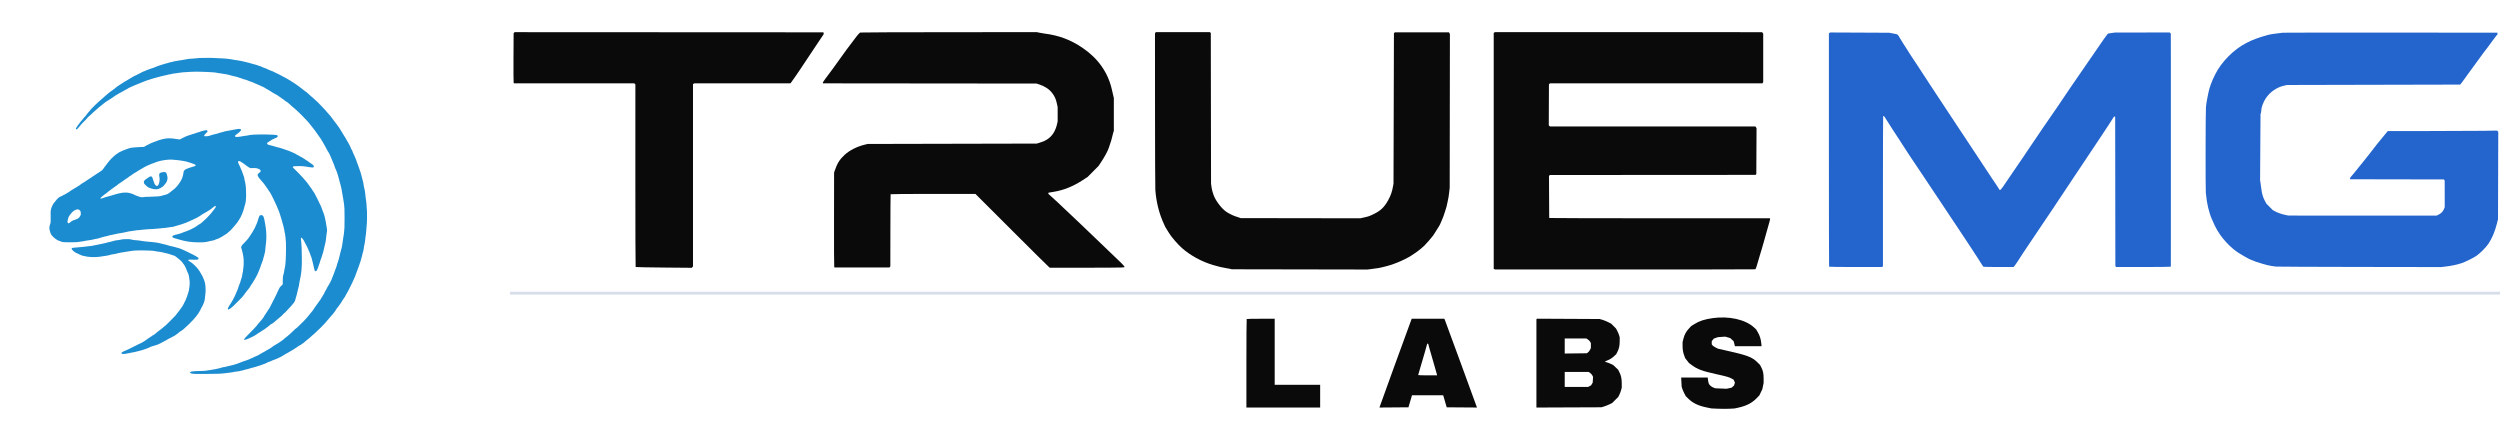
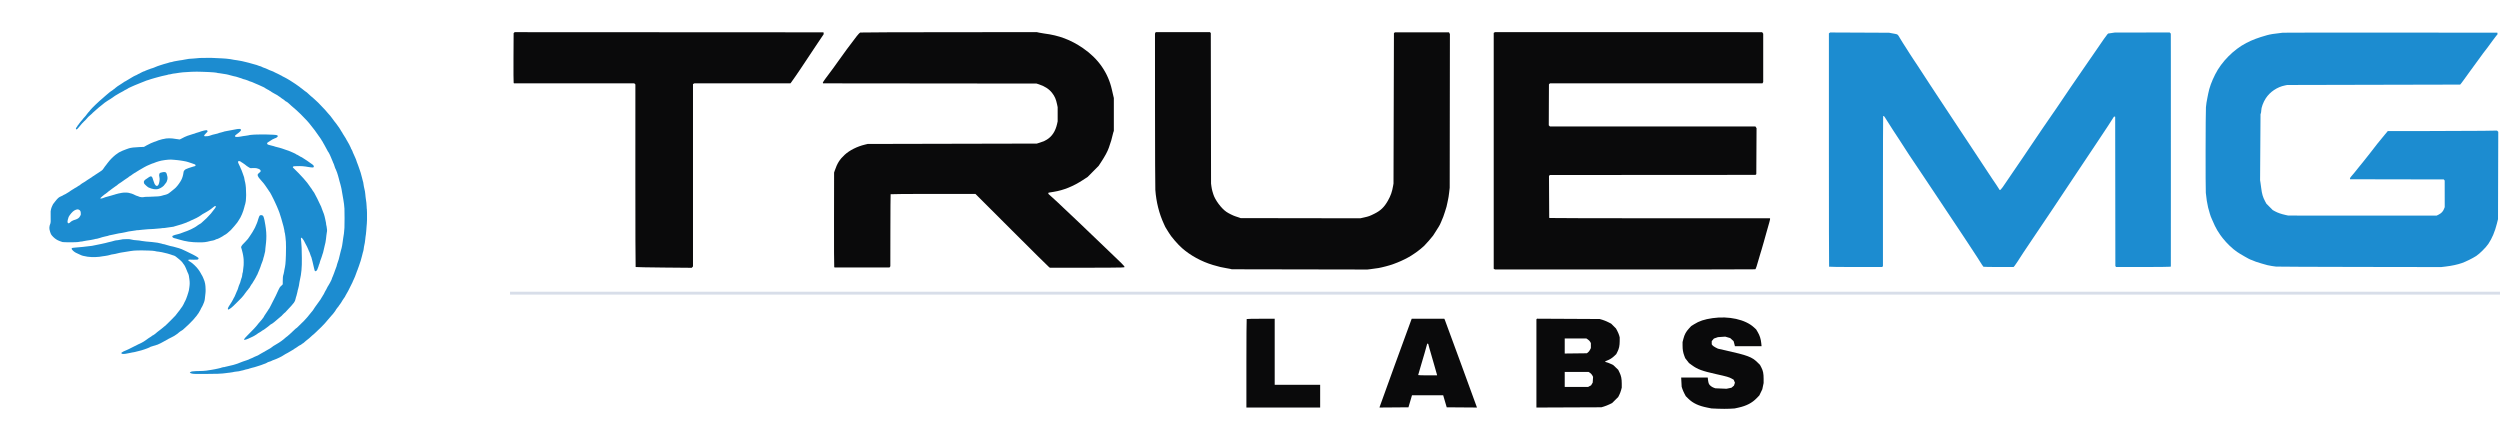
<svg xmlns="http://www.w3.org/2000/svg" viewBox="0 0 7078 1260" role="img" aria-label="TrueMG Labs">
  <g transform="scale(0.78735)">
    <g transform="translate(0,1600) scale(0.5673759,-0.5673759)" fill="#1C8CD0" stroke="none">
      <path d="M1285 2453 c-13 0 -30 -1 -36 -2 -7 0 -17 -1 -23 -2 -26 -1 -32 -2 -58 -7 -8 -2 -22 -4 -31 -5 -9 -1 -24 -4 -34 -6 -10 -3 -21 -6 -26 -6 -5 -1 -12 -4 -16 -5 -5 -2 -15 -4 -22 -6 -7 -2 -17 -5 -22 -7 -5 -2 -13 -5 -18 -6 -5 -2 -12 -5 -15 -6 -3 -2 -12 -5 -18 -7 -7 -2 -14 -4 -15 -5 -2 -1 -8 -3 -14 -5 -5 -2 -12 -5 -15 -6 -2 -2 -7 -4 -10 -4 -6 -2 -15 -7 -21 -10 -1 -1 -6 -3 -9 -5 -4 -1 -9 -4 -12 -6 -4 -2 -9 -5 -13 -6 -3 -2 -8 -4 -10 -5 -2 -1 -7 -4 -12 -7 -12 -7 -19 -11 -30 -18 -5 -3 -10 -6 -10 -6 -1 0 -5 -2 -9 -5 -5 -3 -13 -9 -18 -12 -19 -12 -30 -19 -35 -24 -3 -3 -7 -6 -8 -7 -2 -1 -6 -3 -8 -6 -3 -2 -8 -5 -10 -7 -2 -1 -7 -4 -9 -6 -11 -9 -15 -13 -18 -15 -2 -2 -9 -7 -14 -12 -6 -6 -13 -12 -17 -15 -22 -18 -67 -61 -78 -75 -2 -4 -8 -10 -11 -13 -3 -4 -7 -8 -8 -10 -4 -6 -15 -20 -18 -22 -2 -2 -5 -6 -8 -9 -2 -4 -6 -8 -8 -10 -5 -6 -13 -15 -16 -20 -2 -3 -4 -6 -5 -7 -1 -1 -3 -4 -5 -6 -1 -3 -4 -8 -7 -11 -3 -4 -4 -6 -4 -9 0 -3 1 -4 4 -4 2 0 4 1 10 8 4 4 9 10 11 13 4 6 24 28 28 31 2 1 7 6 12 12 11 13 12 15 36 35 2 3 10 10 17 16 7 7 19 17 26 23 7 6 18 15 25 20 10 9 16 13 31 23 9 5 13 8 21 13 22 16 34 24 56 36 21 11 30 16 32 18 2 1 7 4 12 6 5 3 11 6 13 8 3 1 9 4 13 6 5 2 10 4 11 5 2 1 9 4 16 7 13 5 21 8 37 15 4 2 11 5 15 6 4 1 13 5 20 8 8 3 15 5 16 5 0 0 7 2 15 5 7 2 18 5 24 7 6 1 16 4 22 6 7 2 17 5 23 6 14 3 21 4 32 7 4 2 13 4 19 4 5 1 11 3 13 3 2 1 11 2 20 3 9 1 21 3 26 4 10 2 24 3 76 6 30 1 38 1 67 0 69 -2 94 -5 101 -8 1 0 5 -1 10 -1 4 -1 12 -2 19 -3 6 -1 17 -3 25 -4 8 -2 19 -4 24 -6 6 -2 16 -4 23 -6 8 -1 18 -4 24 -6 6 -2 11 -4 12 -4 2 0 17 -5 23 -8 2 0 9 -3 15 -4 6 -2 14 -5 17 -6 2 -2 9 -4 15 -6 6 -2 13 -4 16 -6 3 -2 10 -5 16 -7 6 -2 14 -6 19 -8 17 -8 34 -16 35 -16 0 0 5 -3 9 -6 5 -3 11 -6 14 -8 2 -1 6 -3 8 -4 1 -2 5 -4 8 -5 3 -2 8 -5 10 -7 4 -3 23 -13 34 -19 2 -1 5 -3 7 -5 3 -2 7 -5 9 -6 2 -1 7 -5 12 -9 5 -4 11 -8 15 -10 3 -3 7 -6 9 -8 3 -1 7 -4 11 -6 3 -3 8 -7 12 -10 3 -3 9 -9 14 -13 37 -32 31 -26 60 -54 33 -33 48 -49 67 -74 9 -12 13 -17 22 -28 2 -3 7 -10 12 -17 11 -16 19 -28 24 -34 2 -3 6 -8 8 -13 2 -4 5 -8 6 -9 0 -1 2 -4 3 -6 1 -2 5 -8 7 -12 7 -12 14 -25 19 -35 2 -5 6 -11 8 -13 2 -3 5 -9 7 -13 2 -5 4 -9 5 -11 1 -2 12 -27 16 -38 1 -4 3 -9 5 -11 2 -5 8 -22 8 -24 0 -1 2 -6 5 -11 3 -6 6 -15 8 -20 1 -5 4 -14 6 -19 1 -5 4 -13 5 -18 1 -5 3 -12 4 -16 3 -7 10 -37 12 -45 0 -3 1 -7 2 -10 1 -4 2 -9 2 -12 1 -7 6 -33 9 -52 3 -16 6 -39 7 -57 1 -21 1 -101 0 -122 -1 -23 -5 -52 -8 -66 0 -4 -2 -13 -3 -22 -2 -16 -5 -33 -7 -40 -1 -2 -3 -9 -4 -14 -1 -6 -3 -13 -4 -16 -4 -14 -8 -31 -10 -41 -2 -5 -4 -12 -5 -15 -1 -3 -4 -11 -6 -18 -1 -7 -4 -16 -6 -20 -2 -4 -5 -12 -6 -16 -3 -10 -11 -30 -15 -40 -2 -4 -6 -13 -8 -21 -3 -7 -7 -14 -8 -16 -1 -1 -3 -5 -5 -9 -2 -4 -5 -9 -7 -12 -2 -3 -6 -9 -8 -14 -2 -5 -4 -9 -5 -10 -2 -3 -13 -22 -16 -30 -3 -4 -5 -9 -7 -11 -1 -3 -4 -7 -6 -10 -1 -3 -5 -8 -7 -12 -7 -9 -19 -26 -36 -50 -5 -8 -11 -16 -13 -20 -3 -3 -9 -11 -14 -17 -20 -25 -24 -30 -42 -49 -23 -23 -37 -37 -45 -44 -4 -2 -11 -8 -16 -13 -14 -14 -34 -32 -39 -36 -3 -3 -9 -8 -14 -11 -22 -20 -38 -31 -62 -45 -17 -10 -24 -14 -29 -19 -6 -5 -8 -6 -33 -20 -8 -4 -17 -10 -21 -12 -4 -2 -11 -6 -16 -9 -4 -2 -9 -5 -10 -6 -2 -2 -12 -7 -16 -8 -2 -1 -8 -3 -12 -5 -4 -2 -11 -5 -14 -7 -4 -1 -11 -4 -17 -7 -5 -3 -10 -5 -11 -5 0 0 -4 -1 -8 -3 -8 -3 -22 -8 -24 -8 -1 0 -6 -2 -13 -5 -6 -3 -17 -7 -23 -9 -7 -2 -14 -4 -16 -5 -2 -1 -7 -2 -10 -3 -31 -7 -48 -11 -51 -12 -1 -1 -6 -2 -12 -2 -5 -1 -13 -3 -17 -5 -4 -1 -12 -3 -17 -4 -6 -1 -14 -3 -19 -4 -8 -2 -29 -5 -55 -9 -14 -2 -21 -2 -66 -3 -20 -1 -29 -2 -34 -6 -4 -2 -5 -3 -2 -5 2 -2 6 -4 18 -6 8 -1 17 -1 73 -1 70 0 109 1 141 6 3 1 11 1 17 2 5 1 14 2 20 3 6 2 16 3 23 4 6 1 14 2 17 2 3 1 10 3 16 4 6 1 15 3 20 5 4 2 12 3 16 4 4 1 11 2 14 4 4 1 12 3 17 5 14 3 16 4 29 8 6 2 15 5 19 6 3 1 9 3 12 4 4 2 9 4 13 5 8 2 16 6 22 9 3 3 6 4 16 7 4 1 10 3 13 5 3 2 11 5 17 7 13 4 51 22 58 28 3 2 9 6 13 8 5 2 11 6 15 8 13 8 29 17 29 17 1 0 4 2 7 4 3 3 8 6 10 7 3 2 7 5 11 7 9 7 20 14 26 16 3 2 6 4 8 6 2 1 5 4 8 5 2 2 5 5 8 7 2 2 6 5 8 7 8 5 32 26 41 35 5 4 10 9 12 10 5 4 26 24 43 41 19 19 30 31 47 52 7 8 15 17 18 21 3 3 7 8 10 11 2 3 5 7 7 9 2 3 5 7 8 11 2 3 5 8 6 10 2 2 5 6 6 8 2 2 4 6 6 7 1 1 4 5 6 9 3 4 7 10 11 15 3 5 8 13 11 18 3 4 7 10 8 12 2 3 5 7 7 10 1 3 3 7 4 8 2 3 17 29 17 30 0 1 19 39 21 42 1 2 4 7 6 12 2 5 4 11 6 14 4 7 16 36 18 44 1 4 4 10 5 14 2 3 4 9 5 13 1 4 4 11 6 16 9 25 17 50 20 65 2 9 5 20 6 24 2 4 3 11 4 15 1 4 2 13 3 21 2 7 4 18 5 24 1 6 2 17 3 23 1 13 2 17 4 31 0 5 1 14 2 20 0 5 2 17 2 26 3 26 4 63 3 90 0 13 -1 24 -1 25 -1 0 -1 5 -1 11 0 14 -3 40 -7 64 0 5 -1 14 -2 20 -1 6 -2 13 -2 16 -3 11 -4 16 -7 32 -4 27 -4 28 -7 36 -1 4 -3 11 -4 16 -4 19 -13 48 -20 66 -2 6 -5 13 -6 17 -1 4 -4 12 -7 18 -2 6 -5 14 -6 18 -3 7 -8 19 -15 34 -2 4 -6 12 -7 17 -2 4 -4 10 -6 12 -2 2 -4 7 -5 11 -5 11 -16 33 -20 38 -1 3 -4 7 -6 10 -1 4 -7 13 -12 21 -6 9 -11 17 -12 19 -1 3 -6 11 -11 18 -4 7 -9 16 -11 18 -1 2 -4 7 -7 10 -2 3 -8 11 -12 17 -5 6 -10 13 -12 15 -2 3 -6 9 -11 15 -12 17 -18 24 -31 38 -7 8 -15 17 -18 21 -4 4 -14 15 -22 23 -9 9 -19 19 -21 22 -5 5 -25 24 -28 26 -2 1 -10 9 -20 17 -9 9 -20 19 -24 22 -10 7 -16 11 -23 17 -3 3 -8 6 -10 8 -3 2 -9 6 -13 10 -12 9 -41 29 -53 36 -4 2 -9 5 -11 7 -4 2 -9 5 -17 10 -2 1 -7 4 -13 7 -6 3 -12 6 -14 7 -2 2 -6 3 -8 5 -2 1 -8 3 -12 6 -4 2 -9 5 -12 6 -3 1 -9 4 -13 6 -7 5 -20 10 -39 17 -5 2 -11 5 -15 7 -7 3 -16 7 -18 7 0 0 -4 2 -8 3 -11 6 -14 7 -23 9 -4 1 -11 4 -16 6 -5 1 -13 4 -18 5 -16 4 -25 7 -32 9 -4 1 -11 3 -16 4 -10 2 -19 4 -25 6 -3 1 -7 2 -10 2 -4 1 -14 2 -23 4 -16 2 -22 3 -42 7 -10 2 -44 5 -52 5 -4 0 -14 1 -21 1 -17 2 -71 3 -103 2z" />
      <path d="M1503 2002 c-19 -3 -77 -14 -80 -15 -1 -1 -10 -3 -20 -6 -9 -2 -20 -5 -23 -7 -4 -1 -11 -3 -16 -4 -10 -2 -22 -5 -32 -9 -4 -2 -10 -3 -17 -4 -16 -1 -18 -1 -20 1 -3 3 0 7 10 17 l10 10 0 3 c0 5 -3 7 -8 7 -4 0 -22 -4 -31 -7 -4 -1 -10 -3 -14 -5 -5 -1 -14 -4 -20 -6 -7 -3 -15 -6 -18 -6 -7 -2 -21 -7 -37 -12 -10 -4 -26 -11 -34 -16 -2 -1 -7 -3 -10 -5 l-5 -2 -6 1 c-4 0 -10 2 -15 2 -32 6 -61 6 -81 0 -3 0 -11 -2 -17 -4 -15 -4 -17 -5 -24 -8 -3 -2 -11 -4 -17 -6 -12 -4 -32 -13 -48 -22 -5 -3 -12 -7 -14 -8 l-4 -2 -27 -1 c-32 -1 -55 -4 -68 -8 -5 -2 -13 -4 -17 -6 -13 -4 -35 -14 -46 -20 -12 -7 -29 -20 -47 -38 -6 -5 -18 -20 -25 -29 -3 -4 -7 -9 -9 -12 -6 -7 -11 -14 -17 -23 -4 -6 -6 -9 -13 -14 -5 -3 -10 -7 -12 -8 -4 -2 -23 -15 -29 -19 -1 -1 -5 -3 -7 -5 -3 -1 -9 -5 -12 -8 -4 -2 -11 -7 -17 -11 -6 -4 -18 -11 -27 -18 -9 -6 -18 -11 -20 -12 -1 -1 -5 -4 -8 -6 -2 -2 -7 -5 -9 -7 -3 -1 -7 -3 -9 -5 -2 -2 -6 -4 -9 -6 -3 -1 -8 -4 -11 -6 -3 -2 -10 -7 -16 -10 -7 -4 -15 -10 -19 -13 -5 -3 -15 -9 -23 -14 -9 -4 -17 -8 -19 -10 -2 -1 -7 -3 -11 -5 -12 -5 -19 -11 -34 -30 -2 -3 -5 -7 -7 -9 -7 -8 -9 -11 -14 -23 -3 -6 -6 -15 -7 -21 l-2 -11 0 -24 c1 -42 0 -47 -1 -51 -5 -14 -6 -17 -7 -26 0 -5 0 -12 1 -16 1 -7 7 -24 9 -28 6 -11 23 -27 35 -34 7 -5 29 -14 38 -16 8 -2 86 -2 98 0 3 1 12 2 18 3 6 0 13 1 14 2 2 1 12 2 22 4 10 1 22 3 27 4 5 1 14 3 20 4 6 2 15 4 20 4 5 1 13 3 18 5 12 4 18 6 32 9 7 1 15 3 18 4 6 3 8 3 33 8 8 2 19 4 23 5 9 2 19 4 34 6 6 1 15 3 20 4 6 2 15 4 22 5 15 2 47 7 48 7 0 1 5 1 11 1 6 1 18 2 28 3 19 2 53 5 72 5 18 1 40 3 46 4 3 1 13 2 22 2 16 2 24 3 49 7 5 0 13 2 17 4 4 1 10 3 14 4 14 3 43 13 61 20 5 3 10 5 11 5 1 0 6 2 11 5 5 3 13 6 18 8 5 2 9 4 10 5 1 0 6 3 11 5 12 6 25 14 30 18 3 2 8 5 10 7 3 1 11 6 18 10 8 5 15 9 17 10 6 3 28 19 33 24 7 6 12 9 15 7 2 -2 -1 -11 -6 -16 -1 -1 -4 -6 -7 -9 -12 -17 -18 -24 -45 -52 -19 -18 -32 -30 -35 -32 -3 -2 -11 -7 -18 -11 -6 -5 -12 -9 -14 -10 -1 -1 -6 -4 -10 -6 -11 -7 -31 -16 -44 -21 -6 -2 -12 -5 -14 -5 -1 -1 -9 -4 -16 -6 -7 -2 -14 -5 -16 -6 -2 0 -9 -2 -14 -4 -14 -3 -27 -7 -30 -9 -2 0 -4 -2 -5 -3 l-1 -3 1 -3 c2 -4 7 -7 22 -10 6 -2 14 -4 20 -6 43 -13 80 -18 127 -18 32 0 42 1 73 9 6 1 13 3 16 3 5 1 13 4 18 7 3 1 7 3 10 3 3 1 8 3 11 5 2 1 8 5 13 7 5 3 10 6 12 7 1 2 5 4 9 6 9 4 22 15 39 31 13 14 33 37 41 48 2 2 6 9 9 14 14 19 29 55 36 85 2 7 3 14 4 14 1 3 4 16 5 24 1 5 1 22 2 37 0 33 -2 61 -6 79 -2 6 -4 17 -5 23 -1 7 -3 16 -5 19 -1 4 -4 12 -6 17 -2 6 -5 14 -7 19 -3 5 -5 11 -6 13 -1 3 -6 15 -14 31 -3 7 -3 9 -2 11 1 5 11 4 19 -2 2 -2 6 -5 9 -6 4 -2 24 -17 27 -20 3 -2 18 -12 21 -13 2 -1 9 -1 18 0 11 0 16 0 22 -1 18 -4 27 -10 27 -17 0 -5 -2 -7 -10 -13 -7 -5 -9 -8 -9 -14 0 -4 1 -6 8 -17 5 -6 12 -15 17 -20 10 -11 15 -17 22 -27 3 -5 8 -12 11 -16 3 -5 7 -10 9 -13 1 -2 4 -6 5 -8 2 -2 4 -5 6 -8 3 -4 14 -26 24 -46 3 -7 7 -14 8 -17 6 -12 18 -40 21 -48 2 -5 5 -13 7 -18 2 -5 5 -14 6 -19 2 -5 4 -14 6 -19 14 -49 16 -56 19 -73 0 -5 2 -15 4 -21 2 -14 4 -24 6 -53 1 -25 1 -38 0 -84 -2 -55 -3 -64 -10 -95 0 -4 -2 -12 -3 -17 -1 -5 -2 -11 -3 -12 -3 -9 -4 -22 -4 -41 l0 -20 -5 -5 c-2 -3 -6 -6 -7 -7 -5 -3 -11 -14 -15 -23 -2 -7 -30 -64 -41 -84 -1 -2 -4 -8 -7 -14 -3 -7 -8 -15 -10 -19 -3 -4 -7 -9 -8 -12 -11 -16 -15 -23 -18 -27 -1 -2 -4 -7 -6 -9 -1 -3 -3 -7 -4 -8 -3 -5 -18 -24 -33 -40 -2 -2 -5 -7 -7 -9 -7 -10 -35 -39 -64 -68 -17 -17 -22 -24 -19 -27 1 -1 2 -1 6 1 3 0 8 2 13 4 5 2 9 4 10 4 2 1 7 4 13 6 12 5 28 14 35 19 2 2 7 5 11 8 3 2 8 5 12 7 11 8 22 15 25 16 4 3 17 12 23 17 2 2 6 5 9 7 2 2 6 5 8 7 2 1 7 5 12 7 8 6 17 12 38 31 7 6 16 13 19 16 3 2 6 5 7 7 2 2 7 7 12 12 6 4 11 9 12 11 1 1 7 7 12 13 13 13 35 38 38 43 6 8 8 14 10 23 1 6 4 15 6 21 2 6 4 17 6 24 1 6 3 16 5 21 3 9 6 25 8 41 1 4 2 11 3 15 9 38 13 79 12 138 0 48 -2 87 -4 103 -2 18 -3 23 0 25 1 1 2 1 4 -1 3 -2 9 -10 14 -19 2 -4 5 -11 7 -14 7 -12 18 -34 21 -43 2 -5 4 -11 6 -13 1 -2 4 -10 6 -17 2 -7 5 -14 6 -15 2 -4 13 -51 17 -69 3 -16 5 -20 9 -21 4 0 10 5 12 11 1 2 4 11 7 18 2 8 5 17 7 20 1 2 3 9 4 15 2 5 5 14 7 19 2 5 5 13 6 18 1 4 3 11 5 15 1 3 3 13 5 21 2 8 4 19 6 26 4 14 6 24 8 41 2 16 3 30 5 40 3 12 2 24 -1 39 -2 7 -4 18 -4 24 -1 6 -3 17 -5 24 -2 7 -4 15 -4 17 -1 6 -6 21 -11 32 -2 4 -4 11 -6 16 -2 5 -4 11 -5 14 -2 3 -4 7 -5 10 -6 15 -32 66 -39 78 -5 6 -9 13 -10 14 -1 2 -3 6 -6 10 -3 3 -8 11 -13 18 -9 14 -18 25 -39 49 -10 12 -50 53 -61 63 -7 5 -8 9 -3 12 2 1 6 2 22 2 28 1 44 0 77 -6 26 -4 31 -3 31 3 0 7 -4 11 -21 22 -6 5 -16 11 -21 15 -18 12 -32 21 -34 22 -4 1 -14 7 -17 9 -2 1 -6 4 -10 6 -4 1 -10 4 -13 7 -4 2 -8 4 -8 4 -1 0 -5 2 -11 5 -17 8 -31 13 -50 19 -7 2 -15 5 -17 6 -3 1 -10 3 -17 5 -24 6 -29 7 -36 10 -5 1 -10 3 -12 3 -15 3 -27 7 -28 10 -2 3 -1 6 1 9 2 1 18 12 31 20 3 2 10 5 15 7 10 3 17 8 19 12 1 3 -1 7 -4 8 -10 5 -126 7 -167 2 -4 0 -12 -2 -16 -3 -5 -1 -14 -2 -20 -3 -7 -1 -18 -2 -25 -4 -23 -4 -36 -4 -38 0 -2 4 0 7 6 11 12 8 28 22 30 26 2 4 2 6 0 8 -3 3 -4 3 -10 3 -4 0 -10 -1 -13 -1z m-398 -195 c16 -1 28 -3 37 -4 3 -1 11 -2 19 -3 17 -3 21 -4 31 -7 5 -2 16 -5 24 -8 16 -5 23 -8 23 -11 2 -5 -1 -7 -15 -10 -18 -5 -43 -14 -48 -17 -6 -4 -11 -10 -12 -14 0 -2 -2 -10 -3 -18 -3 -17 -10 -34 -18 -46 -11 -18 -28 -39 -38 -46 -24 -20 -30 -24 -34 -27 -2 -1 -5 -3 -6 -4 -3 -2 -11 -5 -19 -7 -5 -1 -14 -3 -19 -5 -11 -4 -31 -6 -78 -7 -23 0 -36 -1 -38 -2 -4 -2 -18 -1 -25 1 -3 1 -9 3 -13 5 -5 1 -12 4 -16 6 -17 9 -28 12 -42 15 -8 2 -32 2 -42 0 -12 -2 -31 -6 -40 -9 -4 -2 -10 -3 -13 -4 -4 -1 -11 -3 -17 -5 -7 -2 -15 -4 -18 -5 -4 -1 -12 -3 -18 -5 -6 -2 -13 -5 -16 -6 -6 -2 -13 -3 -15 -2 -1 2 4 7 10 12 4 3 9 7 11 9 2 2 7 6 11 8 4 3 9 7 13 10 3 3 9 8 14 11 4 3 10 8 13 10 7 5 15 11 25 18 4 2 9 6 11 8 4 4 8 7 24 17 9 6 18 12 24 17 3 2 8 6 12 8 3 2 7 5 9 6 1 2 6 5 9 7 4 2 13 8 19 13 7 5 15 10 18 11 3 2 7 4 9 6 2 1 6 4 10 6 3 2 7 5 10 6 7 5 45 26 52 28 2 1 8 3 14 6 6 3 15 6 19 7 5 2 13 5 18 7 5 2 12 4 16 5 3 1 10 2 16 4 17 3 29 5 44 6 15 1 17 1 38 -1z m-605 -316 c9 -4 12 -11 12 -23 l0 -9 -4 -8 c-6 -12 -15 -18 -30 -23 -13 -3 -28 -11 -32 -16 -8 -9 -16 -10 -18 0 -1 5 3 24 7 33 7 14 26 36 36 41 13 7 22 9 29 5z" />
      <path d="M1024 1727 c-10 -2 -12 -4 -14 -9 -2 -6 -2 -9 0 -19 3 -11 2 -28 -3 -43 -3 -10 -9 -16 -15 -14 -3 0 -9 6 -12 12 -2 5 -12 32 -13 37 -2 8 -8 13 -14 11 -1 0 -5 -2 -8 -4 -3 -2 -7 -5 -10 -7 -8 -4 -19 -13 -21 -17 -3 -4 -3 -11 -1 -16 3 -6 22 -23 28 -26 24 -11 47 -15 64 -9 15 5 33 17 39 28 2 2 5 6 7 9 5 5 7 12 10 23 1 8 1 10 0 17 -2 10 -5 22 -8 25 -4 6 -15 6 -29 2z" />
      <path d="M1650 1456 c-5 -2 -8 -7 -10 -15 -1 -4 -3 -9 -4 -12 -1 -2 -3 -8 -4 -13 -2 -5 -4 -10 -4 -11 -1 -2 -4 -9 -7 -16 -3 -7 -6 -15 -8 -17 -1 -3 -4 -7 -5 -9 -4 -8 -15 -26 -19 -31 -2 -3 -5 -8 -8 -12 -6 -10 -13 -19 -27 -33 -14 -13 -22 -23 -25 -30 l-1 -4 3 -10 c2 -5 3 -12 4 -15 1 -4 2 -9 3 -12 1 -3 2 -10 3 -15 1 -6 2 -12 2 -14 2 -6 2 -53 0 -58 0 -3 -1 -10 -2 -17 0 -7 -2 -14 -2 -17 -2 -3 -2 -6 -5 -26 -1 -4 -2 -10 -4 -13 -1 -3 -3 -9 -4 -13 -1 -7 -6 -21 -11 -31 -1 -4 -4 -10 -5 -15 -1 -5 -4 -13 -6 -17 -2 -4 -4 -9 -5 -11 -1 -3 -3 -8 -5 -12 -2 -4 -5 -11 -6 -14 -2 -4 -4 -9 -6 -11 -1 -3 -4 -8 -6 -12 -2 -3 -6 -10 -8 -14 -16 -23 -24 -38 -24 -42 0 -5 2 -7 6 -5 1 1 4 2 5 3 5 2 14 10 24 19 31 30 47 47 53 53 4 5 9 11 11 13 3 3 6 8 8 11 9 12 12 16 16 21 3 2 6 7 8 10 2 2 4 6 6 7 1 2 3 6 5 9 2 3 5 9 8 13 3 3 8 10 10 15 2 4 7 12 10 16 3 5 7 12 9 16 2 5 5 11 7 13 1 3 3 8 5 12 2 4 5 13 8 19 8 20 9 22 12 33 2 5 5 13 7 18 2 4 4 10 5 14 1 4 2 11 4 16 2 5 4 13 5 19 1 6 3 13 4 16 0 2 2 12 2 21 1 9 3 25 4 36 3 29 3 57 -1 89 -1 6 -2 15 -3 21 -2 17 -9 50 -13 57 -3 6 -11 9 -19 7z" />
      <path d="M786 1304 c-6 0 -13 -1 -16 -2 -3 -1 -13 -2 -22 -4 -10 -1 -19 -2 -21 -3 -5 -2 -33 -9 -43 -11 -5 -1 -12 -3 -15 -4 -4 -1 -16 -4 -27 -6 -32 -6 -36 -7 -44 -9 -4 -1 -11 -2 -15 -3 -38 -5 -47 -6 -60 -7 -19 -2 -27 -3 -45 -4 -18 -1 -22 -2 -24 -6 0 -4 2 -8 10 -15 10 -9 19 -14 43 -24 14 -7 20 -8 48 -13 29 -4 70 -3 97 3 4 1 11 2 15 2 9 1 27 5 29 6 2 1 13 4 35 7 11 2 22 5 25 6 6 1 13 3 41 7 11 2 24 4 31 5 22 4 57 5 114 3 22 -1 29 -1 39 -3 7 -2 18 -4 24 -4 20 -3 24 -4 36 -7 6 -2 15 -4 21 -5 19 -6 24 -7 31 -10 3 -1 8 -3 10 -3 4 -1 9 -4 16 -10 28 -22 35 -29 43 -42 2 -3 5 -7 6 -8 4 -5 16 -32 20 -44 2 -5 5 -11 6 -13 2 -6 4 -11 6 -31 3 -20 3 -33 0 -53 -3 -20 -2 -19 -7 -34 -2 -7 -5 -15 -6 -19 -1 -6 -13 -35 -17 -40 0 -1 -3 -7 -6 -13 -5 -10 -13 -23 -18 -28 -1 -1 -4 -5 -6 -9 -3 -4 -9 -12 -15 -19 -5 -6 -11 -14 -13 -17 -4 -5 -59 -60 -64 -64 -2 -1 -6 -4 -8 -6 -5 -5 -29 -24 -35 -28 -2 -1 -6 -5 -9 -7 -8 -8 -19 -16 -26 -20 -4 -1 -7 -3 -7 -4 -1 -1 -9 -7 -21 -14 -6 -4 -14 -10 -17 -12 -8 -7 -20 -13 -27 -17 -4 -2 -8 -4 -10 -5 -1 -1 -6 -3 -11 -5 -4 -2 -14 -7 -22 -11 -37 -19 -46 -23 -53 -26 -10 -3 -31 -14 -32 -16 -1 -2 -1 -3 0 -5 1 -1 2 -2 7 -3 10 -1 25 1 51 7 7 2 16 3 21 4 4 1 12 2 17 4 4 1 12 3 16 4 12 2 53 16 65 22 4 3 9 5 10 5 1 0 26 8 42 13 8 3 32 15 36 18 2 1 6 3 9 5 3 1 8 4 11 6 3 2 9 5 14 8 5 2 13 6 18 9 4 2 12 7 17 9 4 3 10 7 12 8 3 2 7 5 10 7 2 2 6 5 8 7 3 3 9 7 25 17 4 3 18 16 35 32 28 28 37 37 43 46 2 2 5 6 7 8 2 2 5 6 6 8 2 3 5 8 8 11 2 3 8 13 12 21 4 9 8 17 10 19 2 3 9 18 13 29 5 14 5 18 9 56 2 15 1 35 0 47 -1 5 -2 12 -2 15 -1 8 -6 24 -11 34 -2 4 -4 8 -4 9 0 1 -5 11 -7 13 -1 1 -4 6 -6 11 -9 17 -23 35 -40 51 -12 11 -18 16 -28 22 -11 6 -14 10 -8 12 3 1 7 1 31 0 21 0 26 0 29 3 3 3 3 7 0 10 -6 5 -22 14 -34 20 -15 7 -38 18 -45 22 -10 5 -17 8 -26 12 -6 2 -13 4 -17 6 -4 1 -12 3 -18 5 -7 2 -15 4 -18 5 -4 1 -12 3 -19 4 -6 2 -16 4 -21 6 -5 2 -12 4 -17 5 -5 0 -12 2 -17 4 -17 5 -32 7 -60 10 -23 1 -60 6 -66 7 -9 2 -24 4 -30 4 -11 0 -31 3 -41 6 -7 2 -22 2 -41 1z" />
    </g>
  </g>
  <g transform="translate(1444,87)">
    <g transform="translate(0,681) scale(0.025,-0.025)" stroke="none">
      <g fill="#0A0A0B">
        <path d="M465 27020 l-58 -59 -15 -2770 c-8 -1524 0 -2802 18 -2841 l33 -70 6816 0 6815 0 61 -61 61 -61 -3 -10322 c-2 -5867 12 -10336 32 -10355 19 -18 1457 -45 3195 -61 l3160 -28 70 77 70 78 0 10325 0 10325 77 42 78 41 5439 0 5440 0 86 110 c125 160 843 1198 1065 1538 295 455 724 1099 1709 2569 l910 1356 -12 104 -12 103 -17488 9 -17488 9 -59 -58z" />
        <path d="M39653 27037 c-49 -18 -221 -200 -384 -405 -458 -576 -1855 -2468 -2161 -2925 -179 -268 -743 -1037 -1416 -1929 -166 -221 -278 -407 -266 -440 l22 -57 12086 -12 12086 -12 278 -88 c640 -203 1152 -536 1485 -965 307 -395 445 -712 569 -1304 l66 -320 0 -800 0 -800 -66 -300 c-181 -812 -569 -1408 -1152 -1768 -273 -168 -352 -202 -789 -341 l-351 -111 -9580 -21 -9580 -22 -300 -72 c-898 -215 -1753 -647 -2317 -1169 -555 -514 -833 -960 -1109 -1776 l-74 -220 -9 -5315 c-6 -2923 5 -5341 24 -5374 l33 -60 3113 -1 3113 0 48 65 47 66 6 4063 c3 2235 15 4080 27 4100 13 21 2011 36 4813 36 l4790 0 4138 -4134 c2275 -2274 4176 -4155 4224 -4180 l88 -46 3836 0 c2110 0 4003 12 4207 26 l369 26 19 50 c22 57 -449 537 -1427 1453 -693 648 -3219 3069 -3680 3525 -144 143 -513 492 -821 776 -307 284 -765 716 -1018 960 -460 444 -678 647 -1334 1239 l-350 316 13 64 12 65 180 30 c98 16 287 47 419 68 1108 179 2211 624 3280 1324 l560 366 620 626 620 626 263 400 c457 695 732 1203 890 1648 218 612 370 1114 408 1352 14 88 56 250 92 360 l67 200 0 1860 0 1860 -67 280 c-37 154 -105 451 -152 660 -425 1916 -1544 3522 -3281 4711 -1373 939 -2719 1447 -4380 1652 -176 22 -437 66 -580 99 l-260 59 -9960 -6 c-5478 -3 -9999 -20 -10047 -38z" />
        <path d="M73081 27003 l-41 -78 3 -8632 c2 -4748 18 -8831 36 -9073 101 -1383 432 -2698 970 -3860 66 -143 137 -296 156 -340 20 -44 107 -188 194 -320 88 -132 189 -294 225 -360 209 -379 985 -1283 1459 -1702 967 -852 2219 -1538 3517 -1926 650 -194 1101 -302 1480 -354 165 -23 381 -62 480 -87 l180 -46 7678 -14 7679 -14 341 41 c875 105 996 127 1782 328 1078 274 2363 850 3164 1418 90 64 252 177 360 252 187 130 549 429 780 644 172 160 902 995 1009 1154 55 80 204 315 333 521 129 206 275 440 325 520 50 80 106 181 125 225 20 44 83 188 142 320 184 414 294 707 421 1120 67 220 148 481 179 580 32 99 77 306 101 460 24 154 62 337 84 406 22 69 70 384 107 700 l66 574 11 8700 12 8700 -51 100 -50 100 -3067 0 -3067 0 -52 -52 -52 -52 -24 -8508 -24 -8508 -44 -260 c-110 -664 -270 -1122 -588 -1684 -416 -734 -817 -1122 -1520 -1473 -547 -273 -643 -308 -1159 -424 l-449 -100 -6776 10 -6776 11 -200 71 c-110 39 -290 99 -400 133 -249 78 -763 334 -1012 503 -573 388 -1285 1345 -1482 1993 -23 77 -72 239 -109 360 -36 121 -85 364 -108 540 l-41 320 -14 8515 -13 8515 -45 55 -46 55 -3073 0 -3074 0 -42 -77z" />
        <path d="M111470 27037 l-70 -41 0 -13357 0 -13356 77 -42 78 -41 14699 0 c8085 0 14727 11 14761 23 73 29 147 254 589 1797 45 154 107 361 140 460 63 190 147 481 240 830 105 394 171 630 288 1030 333 1138 450 1584 428 1620 l-25 40 -12447 1 c-6847 0 -12469 14 -12496 31 l-47 30 -13 2367 -12 2367 52 52 52 52 11644 8 11643 7 44 44 44 44 13 2601 14 2601 -64 97 -64 98 -11636 0 -11636 0 -65 65 -65 65 9 2319 10 2320 55 55 56 56 12035 0 12036 0 42 77 41 78 0 2733 0 2734 -61 88 -61 87 -15129 1 -15129 0 -70 -41z" />
      </g>
-       <g fill="#2365CD">
+       <g fill="#1C8CD0">
        <path d="M149428 26991 l-69 -51 0 -13193 c0 -7256 10 -13210 23 -13230 14 -22 1228 -37 3012 -37 l2990 0 48 48 48 48 0 8485 c0 4667 11 8496 24 8510 51 51 137 -27 250 -225 101 -177 300 -490 866 -1360 66 -102 354 -541 640 -976 286 -435 601 -923 700 -1084 99 -162 321 -503 493 -760 172 -256 505 -753 740 -1103 235 -350 445 -663 467 -695 22 -31 510 -762 1084 -1623 574 -861 1170 -1754 1324 -1985 154 -231 405 -609 558 -840 153 -231 503 -754 776 -1163 274 -408 516 -772 538 -808 22 -36 195 -296 384 -577 189 -282 556 -836 816 -1232 1081 -1646 1205 -1838 1541 -2380 75 -121 155 -233 178 -249 22 -17 800 -30 1727 -30 l1686 -1 119 135 c65 75 217 295 338 490 237 384 977 1507 1354 2055 228 331 2457 3644 2617 3889 44 67 699 1051 1456 2187 757 1135 1423 2135 1480 2222 180 274 1884 2825 1961 2936 156 223 1269 1899 1393 2098 72 114 250 393 396 620 l265 412 64 -13 65 -12 10 -8456 10 -8455 45 -54 45 -54 3045 1 c1675 0 3068 15 3097 33 l52 33 3 9997 c2 5498 1 11430 -2 13183 l-5 3187 -64 64 -64 64 -3106 -3 -3106 -4 -378 -57 -379 -56 -90 -91 c-86 -86 -510 -688 -1208 -1715 -174 -255 -384 -561 -468 -680 -84 -119 -276 -396 -427 -616 -151 -220 -458 -665 -682 -990 -1061 -1535 -1504 -2184 -2993 -4392 -102 -151 -291 -424 -420 -606 -395 -558 -1826 -2658 -2692 -3952 -243 -363 -534 -795 -646 -960 -362 -533 -933 -1370 -1216 -1780 -151 -220 -481 -706 -734 -1080 -645 -958 -666 -976 -803 -710 -42 83 -173 285 -290 450 -117 165 -304 439 -414 609 -110 170 -319 485 -464 700 -262 388 -699 1050 -1710 2591 -288 440 -580 881 -649 980 -69 99 -254 378 -411 620 -158 242 -361 548 -451 680 -281 410 -2516 3790 -2639 3990 -64 104 -235 365 -380 580 -145 214 -333 498 -417 630 -84 132 -354 546 -599 920 -245 374 -615 940 -823 1259 -207 318 -435 660 -505 760 -71 99 -211 316 -313 481 -101 165 -291 462 -420 660 -130 198 -296 457 -368 575 -72 117 -167 271 -211 341 -44 69 -139 228 -212 352 -169 288 -192 306 -474 358 -129 23 -333 61 -454 84 l-220 41 -3341 16 -3341 15 -70 -51z" />
        <path d="M200748 27015 c-12 -12 -199 -36 -415 -54 -432 -34 -1041 -135 -1353 -224 -1056 -300 -1666 -529 -2360 -890 -1428 -741 -2792 -2118 -3512 -3547 -409 -812 -663 -1509 -787 -2160 -25 -132 -70 -357 -100 -500 -79 -379 -135 -742 -162 -1060 -43 -494 -55 -9253 -14 -9700 56 -610 149 -1204 259 -1660 102 -419 325 -1132 377 -1200 16 -22 80 -166 140 -320 130 -331 384 -846 530 -1076 305 -481 394 -610 605 -874 491 -615 1084 -1182 1642 -1570 290 -202 1442 -860 1505 -860 28 0 101 -26 164 -59 200 -104 621 -251 1093 -383 253 -70 546 -153 651 -184 105 -31 330 -75 500 -97 170 -23 390 -53 489 -68 99 -14 4347 -33 9440 -40 l9260 -14 540 64 c656 78 1322 222 1791 386 457 161 1227 540 1629 803 397 259 1101 959 1378 1369 420 622 746 1395 972 2303 l125 500 14 4945 15 4946 -71 71 -71 71 -1581 -27 c-870 -14 -3652 -26 -6184 -26 l-4603 0 -358 -430 c-730 -878 -909 -1102 -1673 -2099 -240 -314 -558 -715 -706 -891 -148 -176 -383 -466 -523 -644 -337 -431 -699 -871 -887 -1081 -88 -98 -148 -202 -140 -243 l14 -72 5305 -10 5304 -10 53 -64 53 -63 2 -1507 2 -1506 -91 -224 c-110 -274 -304 -474 -603 -623 l-226 -113 -8400 4 -8400 4 -320 70 c-469 102 -882 246 -1179 409 l-261 145 -360 364 -361 364 -139 260 c-255 475 -361 834 -439 1480 -25 209 -65 499 -88 643 l-43 264 25 3744 25 3744 40 105 c22 58 40 190 41 293 1 337 223 944 505 1380 483 748 1297 1294 2194 1474 l240 48 9794 23 9795 22 117 140 c64 77 166 212 225 299 139 203 491 691 749 1038 529 712 1029 1396 1202 1646 106 153 235 331 287 397 354 447 648 839 1069 1427 120 168 302 408 403 532 l184 226 -13 87 -12 88 -12145 8 c-6680 5 -12155 -1 -12167 -13z" />
      </g>
    </g>
    <rect x="0" y="738.9" width="5634" height="8.2" fill="#D8DEE9" />
    <g transform="translate(2084.8,811.8) scale(1.21409)">
      <g transform="translate(0,214) scale(0.025,-0.025)" fill="#0A0A0B" stroke="none">
        <g transform="translate(0.0,0)">
          <path d="M27 8413 c-15 -14 -27 -1877 -27 -4140 l0 -4113 3440 0 3440 0 0 1060 0 1060 -2120 0 -2120 0 0 3080 0 3080 -1293 0 c-712 0 -1306 -12 -1320 -27z" />
        </g>
        <g transform="translate(-59378.2,0)">
          <path d="M74756 8330 c-196 -510 -2956 -8106 -2956 -8135 l0 -36 1348 10 1347 11 164 560 164 560 1456 0 1456 0 164 -560 164 -560 1413 -11 1413 -10 -29 70 c-15 39 -683 1867 -1483 4063 -801 2195 -1475 4027 -1498 4070 l-42 78 -1519 0 -1520 0 -42 -110z m1695 -2653 c61 -229 246 -869 410 -1420 165 -552 299 -1025 299 -1050 l0 -47 -880 0 c-484 0 -880 12 -880 27 0 15 124 443 276 950 263 879 423 1436 523 1816 l45 172 48 -16 48 -16 111 -416z" />
        </g>
        <g transform="translate(-119347.3,0)">
          <path d="M146429 8416 l-29 -29 0 -4115 0 -4115 3030 13 3030 12 239 71 c131 39 356 128 500 197 l261 127 284 282 285 281 106 209 c58 115 133 313 165 439 l60 229 0 369 c0 457 -53 722 -209 1042 l-120 249 -233 222 -233 222 -253 120 c-138 65 -310 130 -382 143 -71 14 -130 38 -130 55 0 17 86 63 190 102 259 98 477 236 683 434 l174 165 111 220 c151 300 208 568 210 987 l1 353 -48 180 c-27 99 -104 286 -173 415 l-125 235 -227 227 -227 227 -294 148 c-162 81 -403 178 -535 215 l-240 68 -2921 15 -2920 15 -30 -29z m4781 -1917 c82 -56 176 -154 210 -218 l60 -117 0 -229 0 -230 -81 -162 c-44 -90 -129 -199 -190 -243 l-109 -80 -1030 -12 -1030 -12 0 702 0 702 1011 0 1010 0 149 -101z m194 -3110 c75 -50 169 -153 209 -230 l72 -139 -17 -267 -17 -267 -75 -128 -76 -129 -139 -74 -140 -75 -1090 0 -1091 0 0 700 0 700 1114 0 1114 0 136 -91z" />
        </g>
        <g transform="translate(-179354.5,0)">
          <path d="M222840 8497 c-768 -110 -1249 -270 -1730 -574 l-265 -167 -213 -230 c-269 -292 -413 -558 -513 -949 l-79 -310 0 -328 c0 -384 42 -635 159 -948 l85 -227 177 -228 178 -228 270 -198 c528 -386 958 -545 2241 -830 1034 -229 1239 -289 1484 -428 l173 -100 59 -139 58 -140 -45 -135 -44 -135 -117 -99 -117 -98 -231 -48 -230 -48 -520 21 -520 22 -140 49 c-194 68 -389 220 -461 359 -33 64 -71 225 -85 358 l-25 241 -1240 0 -1240 0 23 -430 23 -430 61 -192 c34 -105 120 -303 191 -440 l131 -248 243 -240 c425 -418 954 -666 1759 -826 l400 -80 620 -27 c341 -15 827 -15 1080 -1 l460 27 368 81 c734 163 1254 433 1683 876 l250 259 138 287 139 287 61 291 61 291 0 396 c0 490 -53 751 -214 1058 l-126 240 -223 220 c-523 519 -905 663 -3036 1141 l-660 148 -228 115 c-125 64 -256 156 -290 205 l-63 90 0 148 0 148 101 119 100 120 190 66 189 65 341 24 342 23 230 -67 230 -67 156 -141 157 -141 38 -128 c21 -70 50 -176 63 -237 l25 -110 1243 0 1243 0 -29 290 c-38 384 -143 714 -328 1025 l-151 255 -213 195 c-795 727 -2338 1069 -3847 852z" />
        </g>
      </g>
    </g>
  </g>
</svg>
